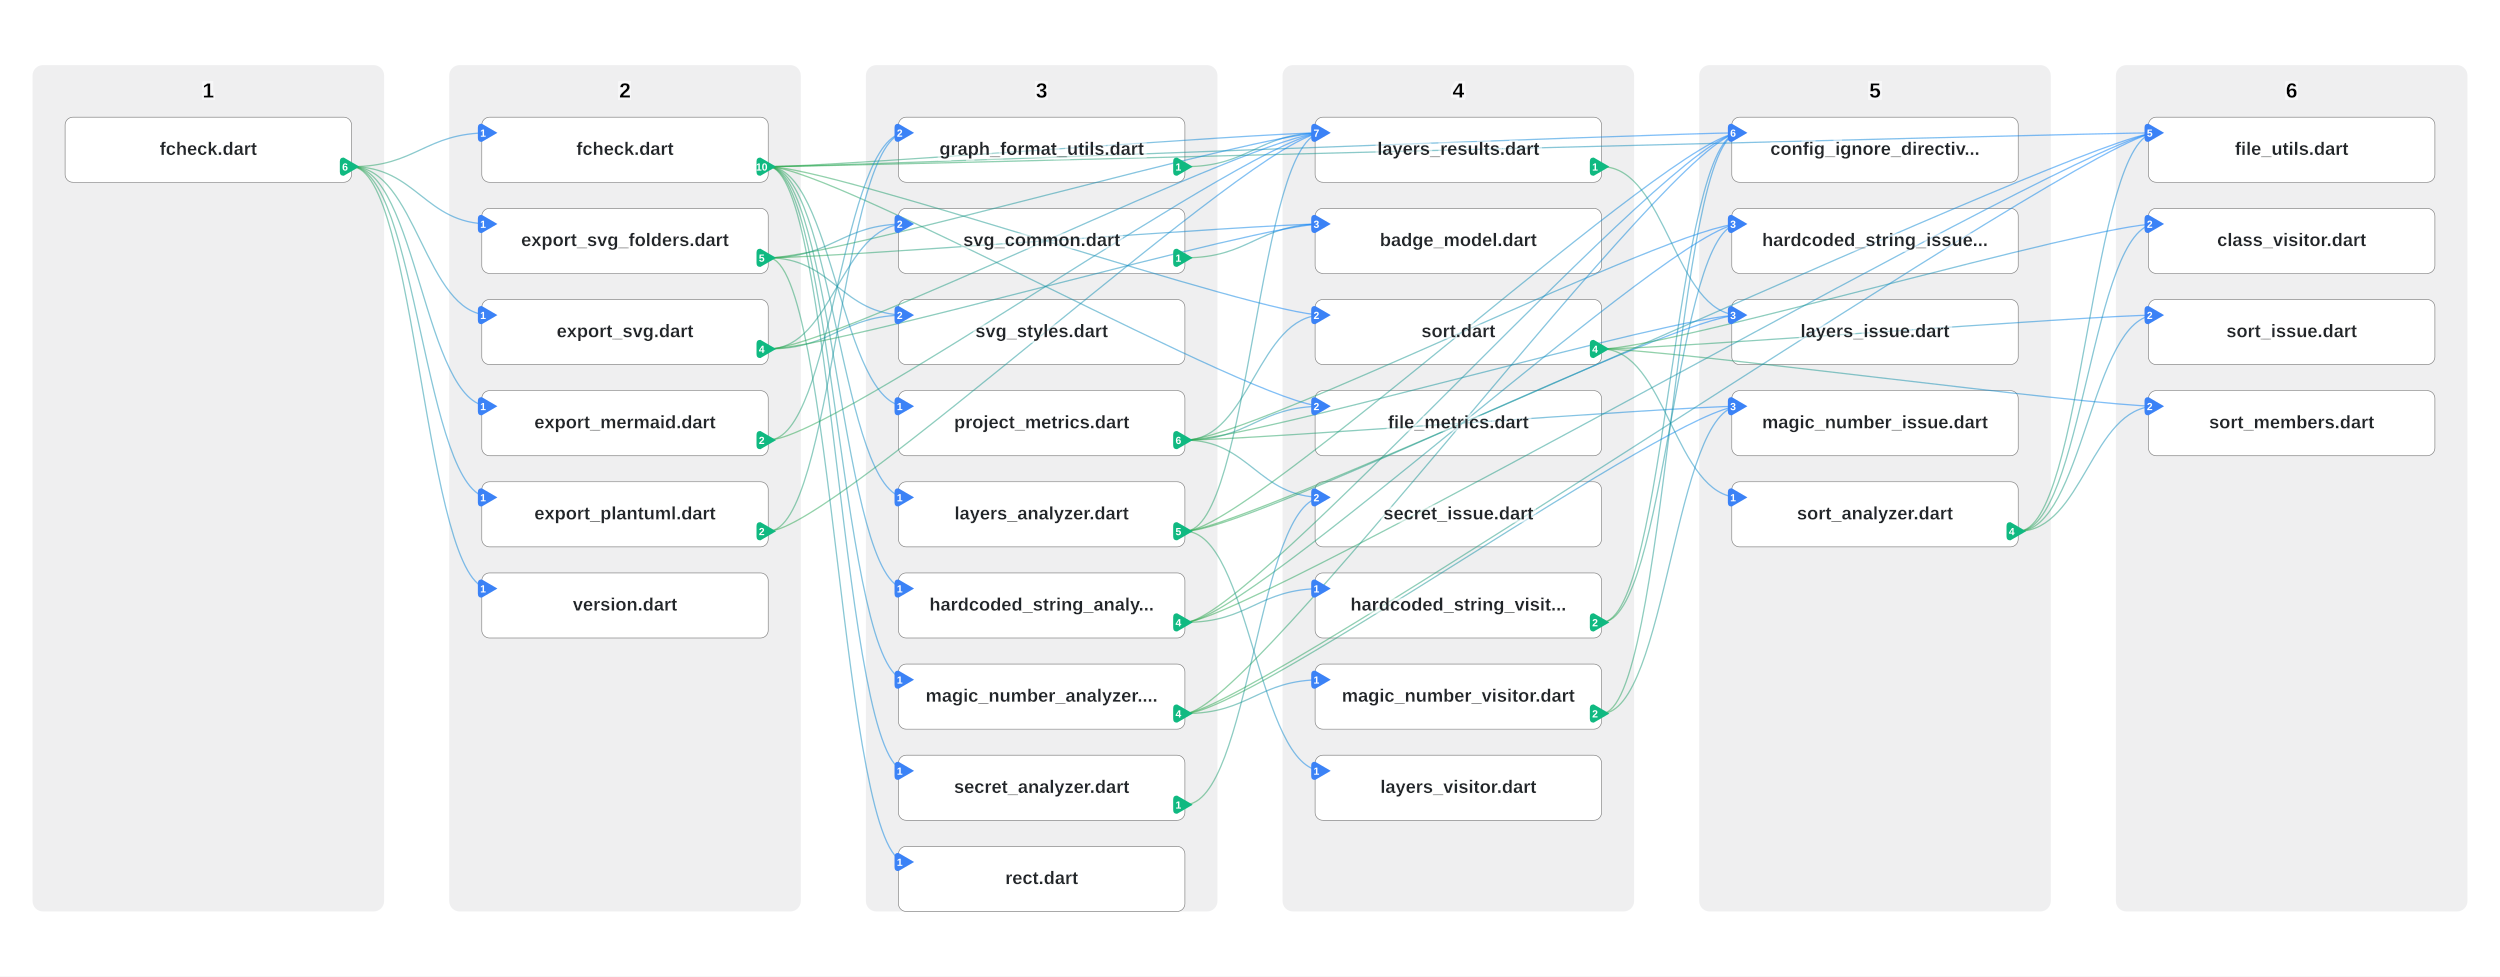
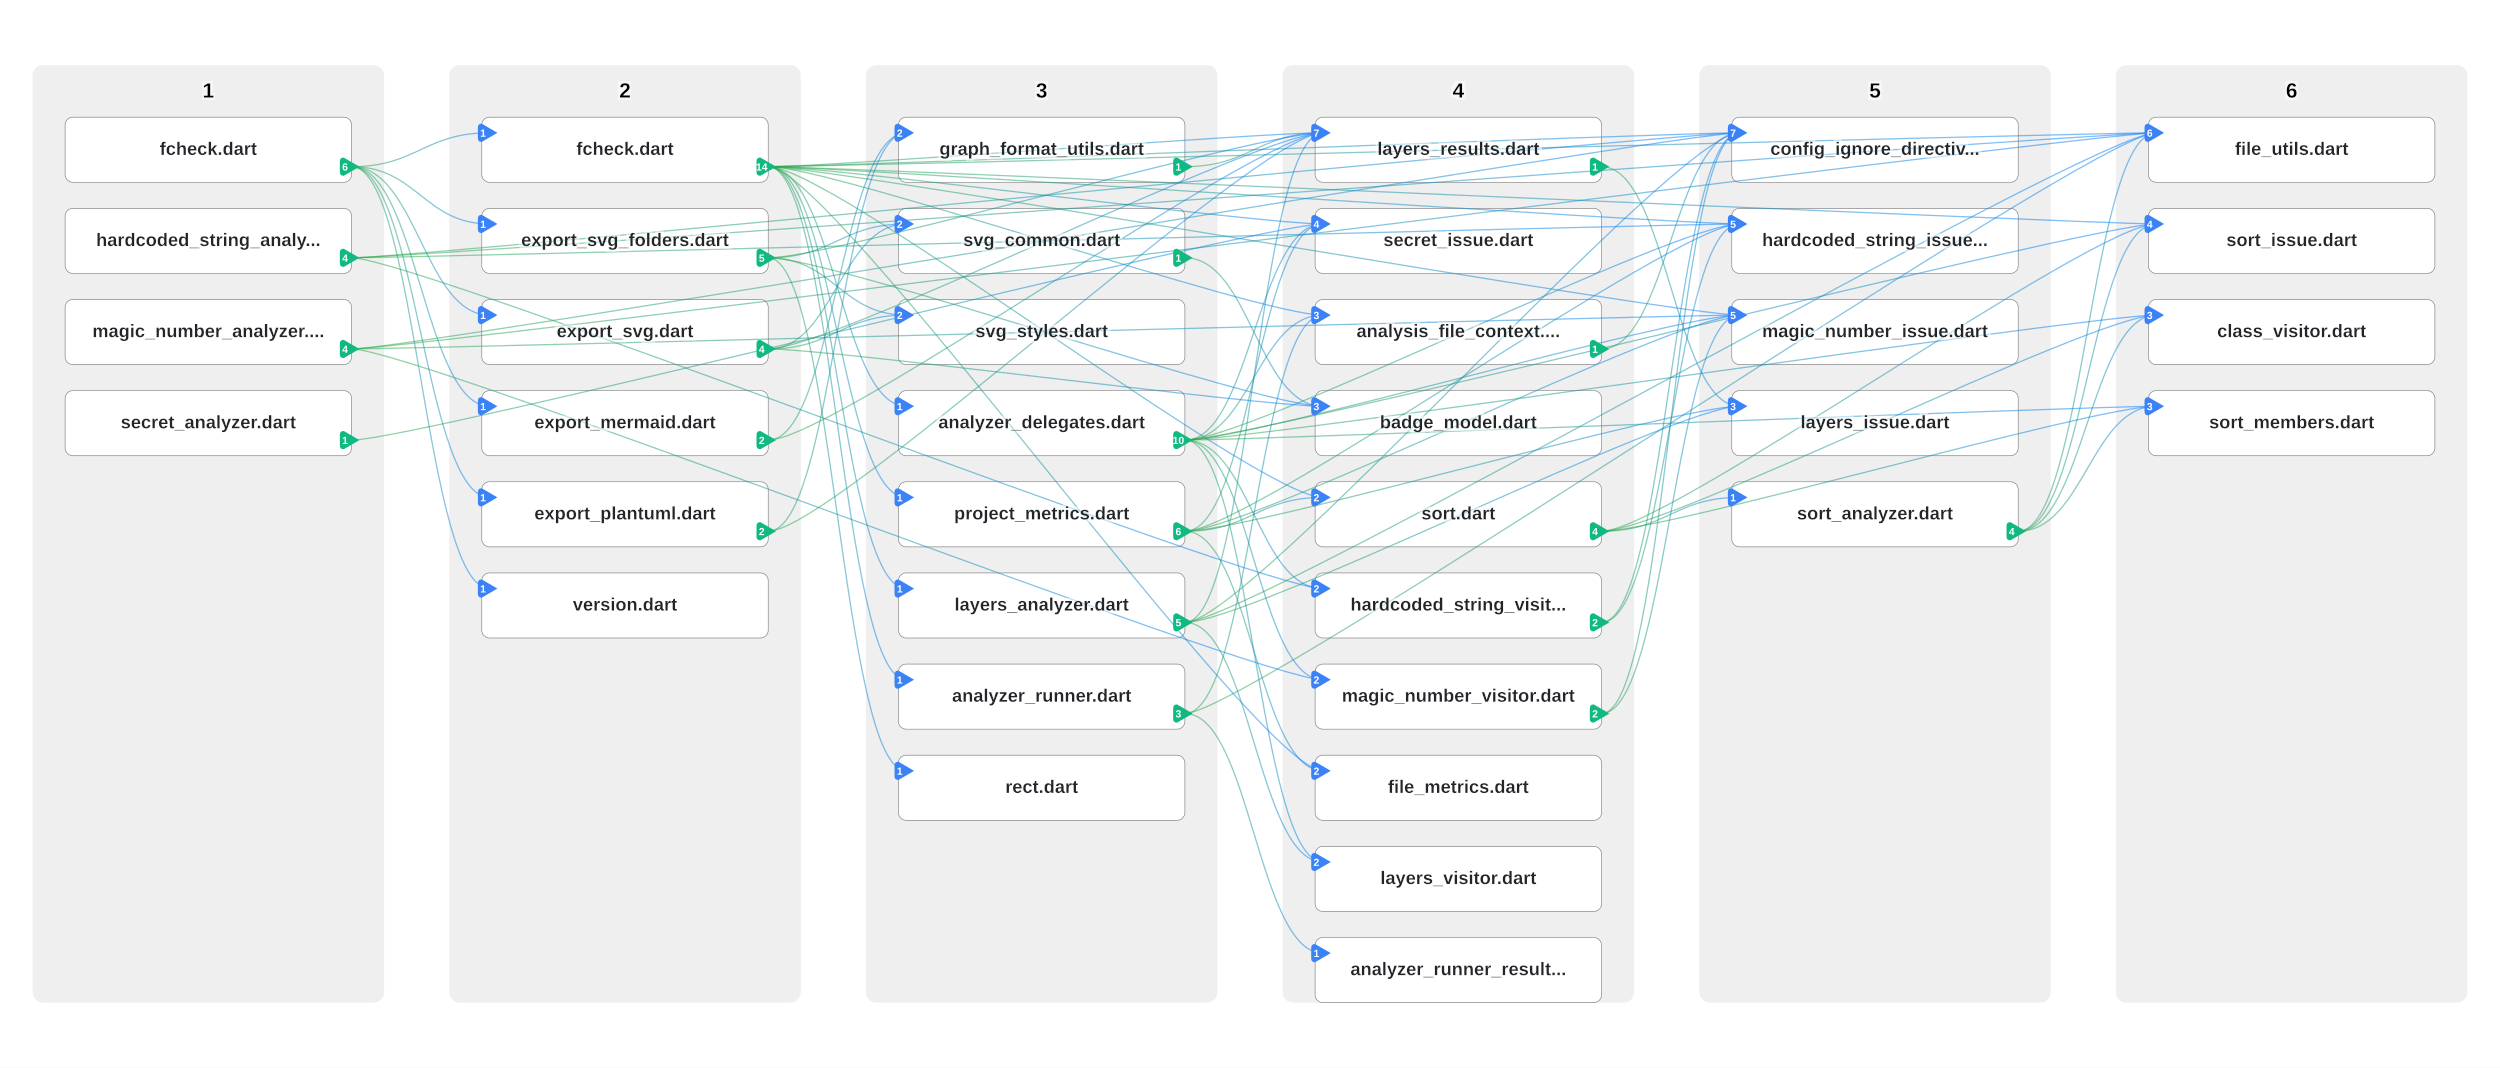
- <svg xmlns="http://www.w3.org/2000/svg" width="1920" height="750" viewBox="0 0 1920 750" font-family="Arial, Helvetica, sans-serif">
+ <svg xmlns="http://www.w3.org/2000/svg" width="1920" height="820" viewBox="0 0 1920 820" font-family="Arial, Helvetica, sans-serif">
  <defs>
    <filter id="whiteShadow" x="-20%" y="-20%" width="140%" height="140%">
      <feGaussianBlur in="SourceAlpha" stdDeviation="3" />
      <feOffset dx="0" dy="0" result="offsetblur" />
      <feFlood flood-color="white" flood-opacity="1" />
      <feComposite in2="offsetblur" operator="in" />
      <feMerge>
        <feMergeNode />
        <feMergeNode in="SourceGraphic" />
      </feMerge>
    </filter>
    <filter id="hierarchicalShadow" x="-20%" y="-20%" width="140%" height="140%">
      <feGaussianBlur in="SourceAlpha" stdDeviation="5" />
      <feOffset dx="2" dy="2" result="offsetblur" />
      <feFlood flood-color="rgba(0,0,0,0.1)" flood-opacity="0.8" />
      <feComposite in2="offsetblur" operator="in" />
      <feMerge>
        <feMergeNode />
        <feMergeNode in="SourceGraphic" />
      </feMerge>
    </filter>
    <filter id="outlineWhite">
      <feMorphology in="SourceAlpha" result="DILATED" operator="dilate" radius="2" />
      <feFlood flood-color="white" flood-opacity="0.5" result="WHITE" />
      <feComposite in="WHITE" in2="DILATED" operator="in" result="OUTLINE" />
      <feMerge>
        <feMergeNode in="OUTLINE" />
        <feMergeNode in="SourceGraphic" />
      </feMerge>
    </filter>
    <linearGradient id="horizontalGradient" x1="0%" y1="0%" x2="100%" y2="0%">
      <stop offset="0%" stop-color="#28a745" />
      <stop offset="100%" stop-color="#007bff" />
    </linearGradient>
    <linearGradient id="verticalGradient" x1="0%" y1="0%" x2="0%" y2="100%">
      <stop offset="0%" stop-color="#28a745" />
      <stop offset="100%" stop-color="#007bff" />
    </linearGradient>
  </defs>
  <style>  
  .layerBackground { 
    fill: rgba(52, 58, 64, 0.08);     
  }

  .layerBackground:hover { 
    fill: PaleGoldenRod ;
    transition: all 0.1s ease-in-out; 
  }

  .layerBackgroundVirtualFolder { 
    fill: rgba(52, 58, 64, 0.05); 
    stroke: gray; 
    stroke-width: 1; 
    stroke-dasharray: 4,4; 
  }

  .layerBackgroundVirtualFolder:hover { 
    fill: PaleGoldenRod ;
    stroke: gray; 
    stroke-width: 0; 
    stroke-dasharray: 4,4;
    transition: all 0.1s ease-in-out; 
  }
  
  .layerTitle { 
    fill: black; 
    font-size: 16px; 
    font-weight: bold; 
    text-anchor: middle; 
    filter: url(#outlineWhite); 
  }
  
  /* File node styles */
  .fileNode { 
    fill: white; 
    stroke: gray; 
    stroke-width: 0.5; 
    rx: 6; 
    ry: 6;    
  }
  
  .fileNode:hover {     
    fill: PaleGoldenRod;
    transition: all 0.1s ease-in-out; 
  }

  .nodeText { 
    fill: #212529; 
    font-size: 14px; 
    font-weight: 900; 
    text-anchor: middle; 
    dominant-baseline: middle; 
    filter: url(#outlineWhite); 
  }

  /* Unified edge styles */
  .edge { 
    fill: none; 
    stroke: url(#horizontalGradient); 
    stroke-width: 1; 
    opacity: 0.5;
    transition: all 0.1s ease-in-out; 
  }


  .edge:hover { 
    stroke: url(#horizontalGradient); 
    stroke-width: 3; 
    opacity: 1.0; 
  }
  
  .edgeVertical { 
    fill: none; 
    stroke: url(#verticalGradient); 
    stroke-width: 1; 
    opacity: 0.5; 
    transition: all 0.1s ease-in-out; 
  }
  
  .edgeVertical:hover { 
    stroke: url(#verticalGradient); 
    stroke-width: 3; 
    opacity: 1.0; 
  }
  
  /* Special edge styles */
  .cycleEdge { 
    fill: none; 
    stroke: red; 
    stroke-width: 5; 
    opacity: 0.9; 
  }
  
  .warningEdge { 
    fill: none; 
    stroke: orange; 
    stroke-width: 3; 
    opacity: 0.9; 
    transition: all 0.1s ease-in-out; 
  }
  
  .warningEdge:hover { 
    fill: none; 
    stroke: orange; 
    stroke-width: 5; 
    opacity: 1.0; 
  }
  
  /* Unified badge styles with '?' cursor */
  .badge { 
    font-size: 10px; 
    font-weight: bold; 
    fill: white; 
    text-anchor: middle; 
    dominant-baseline: middle; 
    cursor: help; 
    transition: all 0.1s ease-in-out; 
  }
  
  .badge:hover { 
    opacity: 0.8; 
  }
  
  /* Special styles */
  .folderTitleLayer { 
    pointer-events: none; 
    isolation: isolate; 
  }
</style>
  <rect width="100%" height="100%" fill="white" />
-   <rect x="25.0" y="50" width="270.0" height="650.0" rx="8.0" class="layerBackground" />
+   <rect x="25.0" y="50" width="270.0" height="720.0" rx="8.0" class="layerBackground" />
  <text x="160.0" y="75.0" class="layerTitle">1</text>
-   <rect x="345.0" y="50" width="270.0" height="650.0" rx="8.0" class="layerBackground" />
+   <rect x="345.0" y="50" width="270.0" height="720.0" rx="8.0" class="layerBackground" />
  <text x="480.0" y="75.0" class="layerTitle">2</text>
-   <rect x="665.0" y="50" width="270.0" height="650.0" rx="8.0" class="layerBackground" />
+   <rect x="665.0" y="50" width="270.0" height="720.0" rx="8.0" class="layerBackground" />
  <text x="800.0" y="75.0" class="layerTitle">3</text>
-   <rect x="985.0" y="50" width="270.0" height="650.0" rx="8.0" class="layerBackground" />
+   <rect x="985.0" y="50" width="270.0" height="720.0" rx="8.0" class="layerBackground" />
  <text x="1120.0" y="75.0" class="layerTitle">4</text>
-   <rect x="1305.0" y="50" width="270.0" height="650.0" rx="8.0" class="layerBackground" />
+   <rect x="1305.0" y="50" width="270.0" height="720.0" rx="8.0" class="layerBackground" />
  <text x="1440.0" y="75.0" class="layerTitle">5</text>
-   <rect x="1625.0" y="50" width="270.0" height="650.0" rx="8.0" class="layerBackground" />
+   <rect x="1625.0" y="50" width="270.0" height="720.0" rx="8.0" class="layerBackground" />
  <text x="1760.0" y="75.0" class="layerTitle">6</text>
  <rect x="50.0" y="90.0" width="220" height="50" class="fileNode" />
+   <rect x="50.0" y="160.0" width="220" height="50" class="fileNode" />
+   <rect x="50.0" y="230.0" width="220" height="50" class="fileNode" />
+   <rect x="50.0" y="300.0" width="220" height="50" class="fileNode" />
  <rect x="370.0" y="90.0" width="220" height="50" class="fileNode" />
  <rect x="370.0" y="160.0" width="220" height="50" class="fileNode" />
  <rect x="370.0" y="230.0" width="220" height="50" class="fileNode" />
  <rect x="370.0" y="300.0" width="220" height="50" class="fileNode" />
  <rect x="370.0" y="370.0" width="220" height="50" class="fileNode" />
  <rect x="370.0" y="440.0" width="220" height="50" class="fileNode" />
  <rect x="690.0" y="90.0" width="220" height="50" class="fileNode" />
  <rect x="690.0" y="160.0" width="220" height="50" class="fileNode" />
  <rect x="690.0" y="230.0" width="220" height="50" class="fileNode" />
  <rect x="690.0" y="300.0" width="220" height="50" class="fileNode" />
  <rect x="690.0" y="370.0" width="220" height="50" class="fileNode" />
  <rect x="690.0" y="440.0" width="220" height="50" class="fileNode" />
  <rect x="690.0" y="510.0" width="220" height="50" class="fileNode" />
  <rect x="690.0" y="580.0" width="220" height="50" class="fileNode" />
-   <rect x="690.0" y="650.0" width="220" height="50" class="fileNode" />
  <rect x="1010.0" y="90.0" width="220" height="50" class="fileNode" />
  <rect x="1010.0" y="160.0" width="220" height="50" class="fileNode" />
  <rect x="1010.0" y="230.0" width="220" height="50" class="fileNode" />
  <rect x="1010.0" y="300.0" width="220" height="50" class="fileNode" />
  <rect x="1010.0" y="370.0" width="220" height="50" class="fileNode" />
  <rect x="1010.0" y="440.0" width="220" height="50" class="fileNode" />
  <rect x="1010.0" y="510.0" width="220" height="50" class="fileNode" />
  <rect x="1010.0" y="580.0" width="220" height="50" class="fileNode" />
+   <rect x="1010.0" y="650.0" width="220" height="50" class="fileNode" />
+   <rect x="1010.0" y="720.0" width="220" height="50" class="fileNode" />
  <rect x="1330.0" y="90.0" width="220" height="50" class="fileNode" />
  <rect x="1330.0" y="160.0" width="220" height="50" class="fileNode" />
  <rect x="1330.0" y="230.0" width="220" height="50" class="fileNode" />
  <rect x="1330.0" y="300.0" width="220" height="50" class="fileNode" />
  <rect x="1330.0" y="370.0" width="220" height="50" class="fileNode" />
  <rect x="1650.0" y="90.0" width="220" height="50" class="fileNode" />
  <rect x="1650.0" y="160.0" width="220" height="50" class="fileNode" />
  <rect x="1650.0" y="230.0" width="220" height="50" class="fileNode" />
  <rect x="1650.0" y="300.0" width="220" height="50" class="fileNode" />
  <g>
    <path d="M 270.0 128.0 C 320.0 128.0, 326.0 312.0, 376.0 312.0" class="edge" />
  </g>
  <g>
    <path d="M 270.0 128.0 C 320.0 128.0, 326.0 382.0, 376.0 382.0" class="edge" />
  </g>
  <g>
    <path d="M 270.0 128.0 C 320.0 128.0, 326.0 242.0, 376.0 242.0" class="edge" />
  </g>
  <g>
    <path d="M 270.0 128.0 C 320.0 128.0, 326.0 172.0, 376.0 172.0" class="edge" />
  </g>
  <g>
    <path d="M 270.0 128.0 C 320.0 128.0, 326.0 102.0, 376.0 102.0" class="edge" />
  </g>
  <g>
    <path d="M 270.0 128.0 C 320.0 128.0, 326.0 452.0, 376.0 452.0" class="edge" />
  </g>
  <g>
    <path d="M 590.0 128.0 C 640.0 128.0, 966.0 102.0, 1016.0 102.0" class="edge" />
  </g>
  <g>
-     <path d="M 590.0 128.0 C 640.0 128.0, 966.0 312.0, 1016.0 312.0" class="edge" />
-   </g>
-   <g>
-     <path d="M 590.0 128.0 C 640.0 128.0, 646.0 592.0, 696.0 592.0" class="edge" />
+     <path d="M 590.0 128.0 C 640.0 128.0, 966.0 592.0, 1016.0 592.0" class="edge" />
+   </g>
+   <g>
+     <path d="M 590.0 128.0 C 640.0 128.0, 966.0 242.0, 1016.0 242.0" class="edge" />
  </g>
  <g>
    <path d="M 590.0 128.0 C 640.0 128.0, 646.0 452.0, 696.0 452.0" class="edge" />
  </g>
  <g>
+     <path d="M 590.0 128.0 C 640.0 128.0, 966.0 382.0, 1016.0 382.0" class="edge" />
+   </g>
+   <g>
    <path d="M 590.0 128.0 C 640.0 128.0, 646.0 382.0, 696.0 382.0" class="edge" />
  </g>
  <g>
+     <path d="M 590.0 128.0 C 640.0 128.0, 1606.0 102.0, 1656.0 102.0" class="edge" />
+   </g>
+   <g>
+     <path d="M 590.0 128.0 C 640.0 128.0, 1286.0 102.0, 1336.0 102.0" class="edge" />
+   </g>
+   <g>
    <path d="M 590.0 128.0 C 640.0 128.0, 646.0 522.0, 696.0 522.0" class="edge" />
  </g>
  <g>
-     <path d="M 590.0 128.0 C 640.0 128.0, 966.0 242.0, 1016.0 242.0" class="edge" />
-   </g>
-   <g>
    <path d="M 590.0 128.0 C 640.0 128.0, 646.0 312.0, 696.0 312.0" class="edge" />
  </g>
  <g>
-     <path d="M 590.0 128.0 C 640.0 128.0, 1606.0 102.0, 1656.0 102.0" class="edge" />
-   </g>
-   <g>
-     <path d="M 590.0 128.0 C 640.0 128.0, 1286.0 102.0, 1336.0 102.0" class="edge" />
+     <path d="M 590.0 128.0 C 640.0 128.0, 1286.0 172.0, 1336.0 172.0" class="edge" />
+   </g>
+   <g>
+     <path d="M 590.0 128.0 C 640.0 128.0, 1286.0 242.0, 1336.0 242.0" class="edge" />
+   </g>
+   <g>
+     <path d="M 590.0 128.0 C 640.0 128.0, 1606.0 172.0, 1656.0 172.0" class="edge" />
+   </g>
+   <g>
+     <path d="M 590.0 128.0 C 640.0 128.0, 966.0 172.0, 1016.0 172.0" class="edge" />
+   </g>
+   <g>
+     <path d="M 910.0 408.0 C 960.0 408.0, 1286.0 172.0, 1336.0 172.0" class="edge" />
+   </g>
+   <g>
+     <path d="M 910.0 408.0 C 960.0 408.0, 1286.0 312.0, 1336.0 312.0" class="edge" />
+   </g>
+   <g>
+     <path d="M 910.0 408.0 C 960.0 408.0, 966.0 592.0, 1016.0 592.0" class="edge" />
+   </g>
+   <g>
+     <path d="M 910.0 408.0 C 960.0 408.0, 966.0 172.0, 1016.0 172.0" class="edge" />
+   </g>
+   <g>
+     <path d="M 910.0 408.0 C 960.0 408.0, 1286.0 242.0, 1336.0 242.0" class="edge" />
+   </g>
+   <g>
+     <path d="M 910.0 408.0 C 960.0 408.0, 966.0 382.0, 1016.0 382.0" class="edge" />
+   </g>
+   <g>
+     <path d="M 1230.0 478.0 C 1280.0 478.0, 1286.0 172.0, 1336.0 172.0" class="edge" />
+   </g>
+   <g>
+     <path d="M 1230.0 478.0 C 1280.0 478.0, 1286.0 102.0, 1336.0 102.0" class="edge" />
+   </g>
+   <g>
+     <path d="M 270.0 198.0 C 320.0 198.0, 1606.0 102.0, 1656.0 102.0" class="edge" />
+   </g>
+   <g>
+     <path d="M 270.0 198.0 C 320.0 198.0, 1286.0 102.0, 1336.0 102.0" class="edge" />
+   </g>
+   <g>
+     <path d="M 270.0 198.0 C 320.0 198.0, 1286.0 172.0, 1336.0 172.0" class="edge" />
+   </g>
+   <g>
+     <path d="M 270.0 198.0 C 320.0 198.0, 966.0 452.0, 1016.0 452.0" class="edge" />
+   </g>
+   <g>
+     <path d="M 1230.0 128.0 C 1280.0 128.0, 1286.0 312.0, 1336.0 312.0" class="edge" />
+   </g>
+   <g>
+     <path d="M 910.0 478.0 C 960.0 478.0, 966.0 102.0, 1016.0 102.0" class="edge" />
+   </g>
+   <g>
+     <path d="M 910.0 478.0 C 960.0 478.0, 1606.0 102.0, 1656.0 102.0" class="edge" />
+   </g>
+   <g>
+     <path d="M 910.0 478.0 C 960.0 478.0, 1286.0 312.0, 1336.0 312.0" class="edge" />
+   </g>
+   <g>
+     <path d="M 910.0 478.0 C 960.0 478.0, 966.0 662.0, 1016.0 662.0" class="edge" />
+   </g>
+   <g>
+     <path d="M 910.0 478.0 C 960.0 478.0, 1286.0 102.0, 1336.0 102.0" class="edge" />
+   </g>
+   <g>
+     <path d="M 270.0 338.0 C 320.0 338.0, 966.0 172.0, 1016.0 172.0" class="edge" />
+   </g>
+   <g>
+     <path d="M 1230.0 408.0 C 1280.0 408.0, 1606.0 242.0, 1656.0 242.0" class="edge" />
+   </g>
+   <g>
+     <path d="M 1230.0 408.0 C 1280.0 408.0, 1606.0 312.0, 1656.0 312.0" class="edge" />
+   </g>
+   <g>
+     <path d="M 1230.0 408.0 C 1280.0 408.0, 1286.0 382.0, 1336.0 382.0" class="edge" />
+   </g>
+   <g>
+     <path d="M 1230.0 408.0 C 1280.0 408.0, 1606.0 172.0, 1656.0 172.0" class="edge" />
+   </g>
+   <g>
+     <path d="M 1550.0 408.0 C 1600.0 408.0, 1606.0 242.0, 1656.0 242.0" class="edge" />
+   </g>
+   <g>
+     <path d="M 1550.0 408.0 C 1600.0 408.0, 1606.0 312.0, 1656.0 312.0" class="edge" />
+   </g>
+   <g>
+     <path d="M 1550.0 408.0 C 1600.0 408.0, 1606.0 172.0, 1656.0 172.0" class="edge" />
+   </g>
+   <g>
+     <path d="M 1550.0 408.0 C 1600.0 408.0, 1606.0 102.0, 1656.0 102.0" class="edge" />
+   </g>
+   <g>
+     <path d="M 1230.0 548.0 C 1280.0 548.0, 1286.0 242.0, 1336.0 242.0" class="edge" />
+   </g>
+   <g>
+     <path d="M 1230.0 548.0 C 1280.0 548.0, 1286.0 102.0, 1336.0 102.0" class="edge" />
+   </g>
+   <g>
+     <path d="M 270.0 268.0 C 320.0 268.0, 1286.0 242.0, 1336.0 242.0" class="edge" />
+   </g>
+   <g>
+     <path d="M 270.0 268.0 C 320.0 268.0, 966.0 522.0, 1016.0 522.0" class="edge" />
+   </g>
+   <g>
+     <path d="M 270.0 268.0 C 320.0 268.0, 1606.0 102.0, 1656.0 102.0" class="edge" />
+   </g>
+   <g>
+     <path d="M 270.0 268.0 C 320.0 268.0, 1286.0 102.0, 1336.0 102.0" class="edge" />
+   </g>
+   <g>
+     <path d="M 1230.0 268.0 C 1280.0 268.0, 1286.0 102.0, 1336.0 102.0" class="edge" />
+   </g>
+   <g>
+     <path d="M 910.0 548.0 C 960.0 548.0, 1606.0 102.0, 1656.0 102.0" class="edge" />
+   </g>
+   <g>
+     <path d="M 910.0 548.0 C 960.0 548.0, 966.0 732.0, 1016.0 732.0" class="edge" />
+   </g>
+   <g>
+     <path d="M 910.0 548.0 C 960.0 548.0, 966.0 242.0, 1016.0 242.0" class="edge" />
+   </g>
+   <g>
+     <path d="M 910.0 338.0 C 960.0 338.0, 966.0 242.0, 1016.0 242.0" class="edge" />
+   </g>
+   <g>
+     <path d="M 910.0 338.0 C 960.0 338.0, 966.0 452.0, 1016.0 452.0" class="edge" />
  </g>
  <g>
    <path d="M 910.0 338.0 C 960.0 338.0, 1286.0 172.0, 1336.0 172.0" class="edge" />
  </g>
  <g>
+     <path d="M 910.0 338.0 C 960.0 338.0, 966.0 522.0, 1016.0 522.0" class="edge" />
+   </g>
+   <g>
    <path d="M 910.0 338.0 C 960.0 338.0, 1286.0 242.0, 1336.0 242.0" class="edge" />
  </g>
  <g>
-     <path d="M 910.0 338.0 C 960.0 338.0, 966.0 312.0, 1016.0 312.0" class="edge" />
-   </g>
-   <g>
-     <path d="M 910.0 338.0 C 960.0 338.0, 966.0 382.0, 1016.0 382.0" class="edge" />
-   </g>
-   <g>
-     <path d="M 910.0 338.0 C 960.0 338.0, 1286.0 312.0, 1336.0 312.0" class="edge" />
-   </g>
-   <g>
-     <path d="M 910.0 338.0 C 960.0 338.0, 966.0 242.0, 1016.0 242.0" class="edge" />
-   </g>
-   <g>
-     <path d="M 1230.0 478.0 C 1280.0 478.0, 1286.0 172.0, 1336.0 172.0" class="edge" />
-   </g>
-   <g>
-     <path d="M 1230.0 478.0 C 1280.0 478.0, 1286.0 102.0, 1336.0 102.0" class="edge" />
-   </g>
-   <g>
-     <path d="M 910.0 478.0 C 960.0 478.0, 1606.0 102.0, 1656.0 102.0" class="edge" />
-   </g>
-   <g>
-     <path d="M 910.0 478.0 C 960.0 478.0, 1286.0 102.0, 1336.0 102.0" class="edge" />
-   </g>
-   <g>
-     <path d="M 910.0 478.0 C 960.0 478.0, 1286.0 172.0, 1336.0 172.0" class="edge" />
-   </g>
-   <g>
-     <path d="M 910.0 478.0 C 960.0 478.0, 966.0 452.0, 1016.0 452.0" class="edge" />
-   </g>
-   <g>
-     <path d="M 1230.0 128.0 C 1280.0 128.0, 1286.0 242.0, 1336.0 242.0" class="edge" />
-   </g>
-   <g>
-     <path d="M 910.0 408.0 C 960.0 408.0, 966.0 102.0, 1016.0 102.0" class="edge" />
-   </g>
-   <g>
-     <path d="M 910.0 408.0 C 960.0 408.0, 1606.0 102.0, 1656.0 102.0" class="edge" />
-   </g>
-   <g>
-     <path d="M 910.0 408.0 C 960.0 408.0, 1286.0 242.0, 1336.0 242.0" class="edge" />
-   </g>
-   <g>
-     <path d="M 910.0 408.0 C 960.0 408.0, 966.0 592.0, 1016.0 592.0" class="edge" />
-   </g>
-   <g>
-     <path d="M 910.0 408.0 C 960.0 408.0, 1286.0 102.0, 1336.0 102.0" class="edge" />
-   </g>
-   <g>
-     <path d="M 1230.0 268.0 C 1280.0 268.0, 1606.0 172.0, 1656.0 172.0" class="edge" />
-   </g>
-   <g>
-     <path d="M 1230.0 268.0 C 1280.0 268.0, 1606.0 312.0, 1656.0 312.0" class="edge" />
-   </g>
-   <g>
-     <path d="M 1230.0 268.0 C 1280.0 268.0, 1286.0 382.0, 1336.0 382.0" class="edge" />
-   </g>
-   <g>
-     <path d="M 1230.0 268.0 C 1280.0 268.0, 1606.0 242.0, 1656.0 242.0" class="edge" />
-   </g>
-   <g>
-     <path d="M 1550.0 408.0 C 1600.0 408.0, 1606.0 172.0, 1656.0 172.0" class="edge" />
-   </g>
-   <g>
-     <path d="M 1550.0 408.0 C 1600.0 408.0, 1606.0 312.0, 1656.0 312.0" class="edge" />
-   </g>
-   <g>
-     <path d="M 1550.0 408.0 C 1600.0 408.0, 1606.0 242.0, 1656.0 242.0" class="edge" />
-   </g>
-   <g>
-     <path d="M 1550.0 408.0 C 1600.0 408.0, 1606.0 102.0, 1656.0 102.0" class="edge" />
-   </g>
-   <g>
-     <path d="M 910.0 618.0 C 960.0 618.0, 966.0 382.0, 1016.0 382.0" class="edge" />
-   </g>
-   <g>
-     <path d="M 1230.0 548.0 C 1280.0 548.0, 1286.0 312.0, 1336.0 312.0" class="edge" />
-   </g>
-   <g>
-     <path d="M 1230.0 548.0 C 1280.0 548.0, 1286.0 102.0, 1336.0 102.0" class="edge" />
-   </g>
-   <g>
-     <path d="M 910.0 548.0 C 960.0 548.0, 1286.0 312.0, 1336.0 312.0" class="edge" />
-   </g>
-   <g>
-     <path d="M 910.0 548.0 C 960.0 548.0, 966.0 522.0, 1016.0 522.0" class="edge" />
-   </g>
-   <g>
-     <path d="M 910.0 548.0 C 960.0 548.0, 1606.0 102.0, 1656.0 102.0" class="edge" />
-   </g>
-   <g>
-     <path d="M 910.0 548.0 C 960.0 548.0, 1286.0 102.0, 1336.0 102.0" class="edge" />
+     <path d="M 910.0 338.0 C 960.0 338.0, 1606.0 172.0, 1656.0 172.0" class="edge" />
+   </g>
+   <g>
+     <path d="M 910.0 338.0 C 960.0 338.0, 1606.0 312.0, 1656.0 312.0" class="edge" />
+   </g>
+   <g>
+     <path d="M 910.0 338.0 C 960.0 338.0, 1606.0 242.0, 1656.0 242.0" class="edge" />
+   </g>
+   <g>
+     <path d="M 910.0 338.0 C 960.0 338.0, 966.0 662.0, 1016.0 662.0" class="edge" />
+   </g>
+   <g>
+     <path d="M 910.0 338.0 C 960.0 338.0, 966.0 172.0, 1016.0 172.0" class="edge" />
  </g>
  <g>
    <path d="M 910.0 128.0 C 960.0 128.0, 966.0 102.0, 1016.0 102.0" class="edge" />
  </g>
  <g>
-     <path d="M 910.0 198.0 C 960.0 198.0, 966.0 172.0, 1016.0 172.0" class="edge" />
+     <path d="M 910.0 198.0 C 960.0 198.0, 966.0 312.0, 1016.0 312.0" class="edge" />
  </g>
  <g>
    <path d="M 590.0 408.0 C 640.0 408.0, 646.0 102.0, 696.0 102.0" class="edge" />
  </g>
  <g>
    <path d="M 590.0 408.0 C 640.0 408.0, 966.0 102.0, 1016.0 102.0" class="edge" />
  </g>
  <g>
    <path d="M 590.0 198.0 C 640.0 198.0, 966.0 102.0, 1016.0 102.0" class="edge" />
  </g>
  <g>
-     <path d="M 590.0 198.0 C 640.0 198.0, 646.0 662.0, 696.0 662.0" class="edge" />
+     <path d="M 590.0 198.0 C 640.0 198.0, 646.0 592.0, 696.0 592.0" class="edge" />
  </g>
  <g>
    <path d="M 590.0 198.0 C 640.0 198.0, 646.0 172.0, 696.0 172.0" class="edge" />
  </g>
  <g>
    <path d="M 590.0 198.0 C 640.0 198.0, 646.0 242.0, 696.0 242.0" class="edge" />
  </g>
  <g>
-     <path d="M 590.0 198.0 C 640.0 198.0, 966.0 172.0, 1016.0 172.0" class="edge" />
+     <path d="M 590.0 198.0 C 640.0 198.0, 966.0 312.0, 1016.0 312.0" class="edge" />
  </g>
  <g>
    <path d="M 590.0 268.0 C 640.0 268.0, 966.0 102.0, 1016.0 102.0" class="edge" />
  </g>
  <g>
    <path d="M 590.0 268.0 C 640.0 268.0, 646.0 172.0, 696.0 172.0" class="edge" />
  </g>
  <g>
    <path d="M 590.0 268.0 C 640.0 268.0, 646.0 242.0, 696.0 242.0" class="edge" />
  </g>
  <g>
-     <path d="M 590.0 268.0 C 640.0 268.0, 966.0 172.0, 1016.0 172.0" class="edge" />
+     <path d="M 590.0 268.0 C 640.0 268.0, 966.0 312.0, 1016.0 312.0" class="edge" />
  </g>
  <g>
    <path d="M 590.0 338.0 C 640.0 338.0, 646.0 102.0, 696.0 102.0" class="edge" />
  </g>
  <g>
    <path d="M 590.0 338.0 C 640.0 338.0, 966.0 102.0, 1016.0 102.0" class="edge" />
  </g>
  <g class="outgoingBadge">
    <path d="M 276.0,128.0 L 264.0,121.0 Q 261.0,121.0 261.0,124.0 L 261.0,132.0 Q 261.0,135.0 264.0,135.0 Z" fill="#10b981" />
    <text x="265.0" y="131.0" text-anchor="middle" fill="white" font-size="8.0" font-weight="bold">6</text>
  </g>
  <text x="160.0" y="115.0" class="nodeText">fcheck.dart</text>
+   <g class="outgoingBadge">
+     <path d="M 276.0,198.0 L 264.0,191.0 Q 261.0,191.0 261.0,194.0 L 261.0,202.0 Q 261.0,205.0 264.0,205.0 Z" fill="#10b981" />
+     <text x="265.0" y="201.0" text-anchor="middle" fill="white" font-size="8.0" font-weight="bold">4</text>
+   </g>
+   <text x="160.0" y="185.0" class="nodeText">hardcoded_string_analy...</text>
+   <g class="outgoingBadge">
+     <path d="M 276.0,268.0 L 264.0,261.0 Q 261.0,261.0 261.0,264.0 L 261.0,272.0 Q 261.0,275.0 264.0,275.0 Z" fill="#10b981" />
+     <text x="265.0" y="271.0" text-anchor="middle" fill="white" font-size="8.0" font-weight="bold">4</text>
+   </g>
+   <text x="160.0" y="255.0" class="nodeText">magic_number_analyzer....</text>
+   <g class="outgoingBadge">
+     <path d="M 276.0,338.0 L 264.0,331.0 Q 261.0,331.0 261.0,334.0 L 261.0,342.0 Q 261.0,345.0 264.0,345.0 Z" fill="#10b981" />
+     <text x="265.0" y="341.0" text-anchor="middle" fill="white" font-size="8.0" font-weight="bold">1</text>
+   </g>
+   <text x="160.0" y="325.0" class="nodeText">secret_analyzer.dart</text>
  <g class="incomingBadge">
    <path d="M 382.0,102.0 L 370.0,95.0 Q 367.0,95.0 367.0,98.0 L 367.0,106.0 Q 367.0,109.0 370.0,109.0 Z" fill="#3b82f6" />
    <text x="371.0" y="105.0" text-anchor="middle" fill="white" font-size="8.0" font-weight="bold">1</text>
  </g>
  <g class="outgoingBadge">
    <path d="M 596.0,128.0 L 584.0,121.0 Q 581.0,121.0 581.0,124.0 L 581.0,132.0 Q 581.0,135.0 584.0,135.0 Z" fill="#10b981" />
-     <text x="585.0" y="131.0" text-anchor="middle" fill="white" font-size="8.0" font-weight="bold">10</text>
+     <text x="585.0" y="131.0" text-anchor="middle" fill="white" font-size="8.0" font-weight="bold">14</text>
  </g>
  <text x="480.0" y="115.0" class="nodeText">fcheck.dart</text>
  <g class="incomingBadge">
    <path d="M 382.0,172.0 L 370.0,165.0 Q 367.0,165.0 367.0,168.0 L 367.0,176.0 Q 367.0,179.0 370.0,179.0 Z" fill="#3b82f6" />
    <text x="371.0" y="175.0" text-anchor="middle" fill="white" font-size="8.0" font-weight="bold">1</text>
  </g>
  <g class="outgoingBadge">
    <path d="M 596.0,198.0 L 584.0,191.0 Q 581.0,191.0 581.0,194.0 L 581.0,202.0 Q 581.0,205.0 584.0,205.0 Z" fill="#10b981" />
    <text x="585.0" y="201.0" text-anchor="middle" fill="white" font-size="8.0" font-weight="bold">5</text>
  </g>
  <text x="480.0" y="185.0" class="nodeText">export_svg_folders.dart</text>
  <g class="incomingBadge">
    <path d="M 382.0,242.0 L 370.0,235.0 Q 367.0,235.0 367.0,238.0 L 367.0,246.0 Q 367.0,249.0 370.0,249.0 Z" fill="#3b82f6" />
    <text x="371.0" y="245.0" text-anchor="middle" fill="white" font-size="8.0" font-weight="bold">1</text>
  </g>
  <g class="outgoingBadge">
    <path d="M 596.0,268.0 L 584.0,261.0 Q 581.0,261.0 581.0,264.0 L 581.0,272.0 Q 581.0,275.0 584.0,275.0 Z" fill="#10b981" />
    <text x="585.0" y="271.0" text-anchor="middle" fill="white" font-size="8.0" font-weight="bold">4</text>
  </g>
  <text x="480.0" y="255.0" class="nodeText">export_svg.dart</text>
  <g class="incomingBadge">
    <path d="M 382.0,312.0 L 370.0,305.0 Q 367.0,305.0 367.0,308.0 L 367.0,316.0 Q 367.0,319.0 370.0,319.0 Z" fill="#3b82f6" />
    <text x="371.0" y="315.0" text-anchor="middle" fill="white" font-size="8.0" font-weight="bold">1</text>
  </g>
  <g class="outgoingBadge">
    <path d="M 596.0,338.0 L 584.0,331.0 Q 581.0,331.0 581.0,334.0 L 581.0,342.0 Q 581.0,345.0 584.0,345.0 Z" fill="#10b981" />
    <text x="585.0" y="341.0" text-anchor="middle" fill="white" font-size="8.0" font-weight="bold">2</text>
  </g>
  <text x="480.0" y="325.0" class="nodeText">export_mermaid.dart</text>
  <g class="incomingBadge">
    <path d="M 382.0,382.0 L 370.0,375.0 Q 367.0,375.0 367.0,378.0 L 367.0,386.0 Q 367.0,389.0 370.0,389.0 Z" fill="#3b82f6" />
    <text x="371.0" y="385.0" text-anchor="middle" fill="white" font-size="8.0" font-weight="bold">1</text>
  </g>
  <g class="outgoingBadge">
    <path d="M 596.0,408.0 L 584.0,401.0 Q 581.0,401.0 581.0,404.0 L 581.0,412.0 Q 581.0,415.0 584.0,415.0 Z" fill="#10b981" />
    <text x="585.0" y="411.0" text-anchor="middle" fill="white" font-size="8.0" font-weight="bold">2</text>
  </g>
  <text x="480.0" y="395.0" class="nodeText">export_plantuml.dart</text>
  <g class="incomingBadge">
    <path d="M 382.0,452.0 L 370.0,445.0 Q 367.0,445.0 367.0,448.0 L 367.0,456.0 Q 367.0,459.0 370.0,459.0 Z" fill="#3b82f6" />
    <text x="371.0" y="455.0" text-anchor="middle" fill="white" font-size="8.0" font-weight="bold">1</text>
  </g>
  <text x="480.0" y="465.0" class="nodeText">version.dart</text>
  <g class="incomingBadge">
    <path d="M 702.0,102.0 L 690.0,95.0 Q 687.0,95.0 687.0,98.0 L 687.0,106.0 Q 687.0,109.0 690.0,109.0 Z" fill="#3b82f6" />
    <text x="691.0" y="105.0" text-anchor="middle" fill="white" font-size="8.0" font-weight="bold">2</text>
  </g>
  <g class="outgoingBadge">
    <path d="M 916.0,128.0 L 904.0,121.0 Q 901.0,121.0 901.0,124.0 L 901.0,132.0 Q 901.0,135.0 904.0,135.0 Z" fill="#10b981" />
    <text x="905.0" y="131.0" text-anchor="middle" fill="white" font-size="8.0" font-weight="bold">1</text>
  </g>
  <text x="800.0" y="115.0" class="nodeText">graph_format_utils.dart</text>
  <g class="incomingBadge">
    <path d="M 702.0,172.0 L 690.0,165.0 Q 687.0,165.0 687.0,168.0 L 687.0,176.0 Q 687.0,179.0 690.0,179.0 Z" fill="#3b82f6" />
    <text x="691.0" y="175.0" text-anchor="middle" fill="white" font-size="8.0" font-weight="bold">2</text>
  </g>
  <g class="outgoingBadge">
    <path d="M 916.0,198.0 L 904.0,191.0 Q 901.0,191.0 901.0,194.0 L 901.0,202.0 Q 901.0,205.0 904.0,205.0 Z" fill="#10b981" />
    <text x="905.0" y="201.0" text-anchor="middle" fill="white" font-size="8.0" font-weight="bold">1</text>
  </g>
  <text x="800.0" y="185.0" class="nodeText">svg_common.dart</text>
  <g class="incomingBadge">
    <path d="M 702.0,242.0 L 690.0,235.0 Q 687.0,235.0 687.0,238.0 L 687.0,246.0 Q 687.0,249.0 690.0,249.0 Z" fill="#3b82f6" />
    <text x="691.0" y="245.0" text-anchor="middle" fill="white" font-size="8.0" font-weight="bold">2</text>
  </g>
  <text x="800.0" y="255.0" class="nodeText">svg_styles.dart</text>
  <g class="incomingBadge">
    <path d="M 702.0,312.0 L 690.0,305.0 Q 687.0,305.0 687.0,308.0 L 687.0,316.0 Q 687.0,319.0 690.0,319.0 Z" fill="#3b82f6" />
    <text x="691.0" y="315.0" text-anchor="middle" fill="white" font-size="8.0" font-weight="bold">1</text>
  </g>
  <g class="outgoingBadge">
    <path d="M 916.0,338.0 L 904.0,331.0 Q 901.0,331.0 901.0,334.0 L 901.0,342.0 Q 901.0,345.0 904.0,345.0 Z" fill="#10b981" />
-     <text x="905.0" y="341.0" text-anchor="middle" fill="white" font-size="8.0" font-weight="bold">6</text>
-   </g>
-   <text x="800.0" y="325.0" class="nodeText">project_metrics.dart</text>
+     <text x="905.0" y="341.0" text-anchor="middle" fill="white" font-size="8.0" font-weight="bold">10</text>
+   </g>
+   <text x="800.0" y="325.0" class="nodeText">analyzer_delegates.dart</text>
  <g class="incomingBadge">
    <path d="M 702.0,382.0 L 690.0,375.0 Q 687.0,375.0 687.0,378.0 L 687.0,386.0 Q 687.0,389.0 690.0,389.0 Z" fill="#3b82f6" />
    <text x="691.0" y="385.0" text-anchor="middle" fill="white" font-size="8.0" font-weight="bold">1</text>
  </g>
  <g class="outgoingBadge">
    <path d="M 916.0,408.0 L 904.0,401.0 Q 901.0,401.0 901.0,404.0 L 901.0,412.0 Q 901.0,415.0 904.0,415.0 Z" fill="#10b981" />
-     <text x="905.0" y="411.0" text-anchor="middle" fill="white" font-size="8.0" font-weight="bold">5</text>
-   </g>
-   <text x="800.0" y="395.0" class="nodeText">layers_analyzer.dart</text>
+     <text x="905.0" y="411.0" text-anchor="middle" fill="white" font-size="8.0" font-weight="bold">6</text>
+   </g>
+   <text x="800.0" y="395.0" class="nodeText">project_metrics.dart</text>
  <g class="incomingBadge">
    <path d="M 702.0,452.0 L 690.0,445.0 Q 687.0,445.0 687.0,448.0 L 687.0,456.0 Q 687.0,459.0 690.0,459.0 Z" fill="#3b82f6" />
    <text x="691.0" y="455.0" text-anchor="middle" fill="white" font-size="8.0" font-weight="bold">1</text>
  </g>
  <g class="outgoingBadge">
    <path d="M 916.0,478.0 L 904.0,471.0 Q 901.0,471.0 901.0,474.0 L 901.0,482.0 Q 901.0,485.0 904.0,485.0 Z" fill="#10b981" />
-     <text x="905.0" y="481.0" text-anchor="middle" fill="white" font-size="8.0" font-weight="bold">4</text>
-   </g>
-   <text x="800.0" y="465.0" class="nodeText">hardcoded_string_analy...</text>
+     <text x="905.0" y="481.0" text-anchor="middle" fill="white" font-size="8.0" font-weight="bold">5</text>
+   </g>
+   <text x="800.0" y="465.0" class="nodeText">layers_analyzer.dart</text>
  <g class="incomingBadge">
    <path d="M 702.0,522.0 L 690.0,515.0 Q 687.0,515.0 687.0,518.0 L 687.0,526.0 Q 687.0,529.0 690.0,529.0 Z" fill="#3b82f6" />
    <text x="691.0" y="525.0" text-anchor="middle" fill="white" font-size="8.0" font-weight="bold">1</text>
  </g>
  <g class="outgoingBadge">
    <path d="M 916.0,548.0 L 904.0,541.0 Q 901.0,541.0 901.0,544.0 L 901.0,552.0 Q 901.0,555.0 904.0,555.0 Z" fill="#10b981" />
-     <text x="905.0" y="551.0" text-anchor="middle" fill="white" font-size="8.0" font-weight="bold">4</text>
-   </g>
-   <text x="800.0" y="535.0" class="nodeText">magic_number_analyzer....</text>
+     <text x="905.0" y="551.0" text-anchor="middle" fill="white" font-size="8.0" font-weight="bold">3</text>
+   </g>
+   <text x="800.0" y="535.0" class="nodeText">analyzer_runner.dart</text>
  <g class="incomingBadge">
    <path d="M 702.0,592.0 L 690.0,585.0 Q 687.0,585.0 687.0,588.0 L 687.0,596.0 Q 687.0,599.0 690.0,599.0 Z" fill="#3b82f6" />
    <text x="691.0" y="595.0" text-anchor="middle" fill="white" font-size="8.0" font-weight="bold">1</text>
  </g>
-   <g class="outgoingBadge">
-     <path d="M 916.0,618.0 L 904.0,611.0 Q 901.0,611.0 901.0,614.0 L 901.0,622.0 Q 901.0,625.0 904.0,625.0 Z" fill="#10b981" />
-     <text x="905.0" y="621.0" text-anchor="middle" fill="white" font-size="8.0" font-weight="bold">1</text>
-   </g>
-   <text x="800.0" y="605.0" class="nodeText">secret_analyzer.dart</text>
-   <g class="incomingBadge">
-     <path d="M 702.0,662.0 L 690.0,655.0 Q 687.0,655.0 687.0,658.0 L 687.0,666.0 Q 687.0,669.0 690.0,669.0 Z" fill="#3b82f6" />
-     <text x="691.0" y="665.0" text-anchor="middle" fill="white" font-size="8.0" font-weight="bold">1</text>
-   </g>
-   <text x="800.0" y="675.0" class="nodeText">rect.dart</text>
+   <text x="800.0" y="605.0" class="nodeText">rect.dart</text>
  <g class="incomingBadge">
    <path d="M 1022.0,102.0 L 1010.0,95.0 Q 1007.0,95.0 1007.0,98.0 L 1007.0,106.0 Q 1007.0,109.0 1010.0,109.0 Z" fill="#3b82f6" />
    <text x="1011.0" y="105.0" text-anchor="middle" fill="white" font-size="8.0" font-weight="bold">7</text>
  </g>
  <g class="outgoingBadge">
    <path d="M 1236.0,128.0 L 1224.0,121.0 Q 1221.0,121.0 1221.0,124.0 L 1221.0,132.0 Q 1221.0,135.0 1224.0,135.0 Z" fill="#10b981" />
    <text x="1225.0" y="131.0" text-anchor="middle" fill="white" font-size="8.0" font-weight="bold">1</text>
  </g>
  <text x="1120.0" y="115.0" class="nodeText">layers_results.dart</text>
  <g class="incomingBadge">
    <path d="M 1022.0,172.0 L 1010.0,165.0 Q 1007.0,165.0 1007.0,168.0 L 1007.0,176.0 Q 1007.0,179.0 1010.0,179.0 Z" fill="#3b82f6" />
-     <text x="1011.0" y="175.0" text-anchor="middle" fill="white" font-size="8.0" font-weight="bold">3</text>
-   </g>
-   <text x="1120.0" y="185.0" class="nodeText">badge_model.dart</text>
+     <text x="1011.0" y="175.0" text-anchor="middle" fill="white" font-size="8.0" font-weight="bold">4</text>
+   </g>
+   <text x="1120.0" y="185.0" class="nodeText">secret_issue.dart</text>
  <g class="incomingBadge">
    <path d="M 1022.0,242.0 L 1010.0,235.0 Q 1007.0,235.0 1007.0,238.0 L 1007.0,246.0 Q 1007.0,249.0 1010.0,249.0 Z" fill="#3b82f6" />
-     <text x="1011.0" y="245.0" text-anchor="middle" fill="white" font-size="8.0" font-weight="bold">2</text>
+     <text x="1011.0" y="245.0" text-anchor="middle" fill="white" font-size="8.0" font-weight="bold">3</text>
  </g>
  <g class="outgoingBadge">
    <path d="M 1236.0,268.0 L 1224.0,261.0 Q 1221.0,261.0 1221.0,264.0 L 1221.0,272.0 Q 1221.0,275.0 1224.0,275.0 Z" fill="#10b981" />
-     <text x="1225.0" y="271.0" text-anchor="middle" fill="white" font-size="8.0" font-weight="bold">4</text>
-   </g>
-   <text x="1120.0" y="255.0" class="nodeText">sort.dart</text>
+     <text x="1225.0" y="271.0" text-anchor="middle" fill="white" font-size="8.0" font-weight="bold">1</text>
+   </g>
+   <text x="1120.0" y="255.0" class="nodeText">analysis_file_context....</text>
  <g class="incomingBadge">
    <path d="M 1022.0,312.0 L 1010.0,305.0 Q 1007.0,305.0 1007.0,308.0 L 1007.0,316.0 Q 1007.0,319.0 1010.0,319.0 Z" fill="#3b82f6" />
-     <text x="1011.0" y="315.0" text-anchor="middle" fill="white" font-size="8.0" font-weight="bold">2</text>
-   </g>
-   <text x="1120.0" y="325.0" class="nodeText">file_metrics.dart</text>
+     <text x="1011.0" y="315.0" text-anchor="middle" fill="white" font-size="8.0" font-weight="bold">3</text>
+   </g>
+   <text x="1120.0" y="325.0" class="nodeText">badge_model.dart</text>
  <g class="incomingBadge">
    <path d="M 1022.0,382.0 L 1010.0,375.0 Q 1007.0,375.0 1007.0,378.0 L 1007.0,386.0 Q 1007.0,389.0 1010.0,389.0 Z" fill="#3b82f6" />
    <text x="1011.0" y="385.0" text-anchor="middle" fill="white" font-size="8.0" font-weight="bold">2</text>
  </g>
-   <text x="1120.0" y="395.0" class="nodeText">secret_issue.dart</text>
+   <g class="outgoingBadge">
+     <path d="M 1236.0,408.0 L 1224.0,401.0 Q 1221.0,401.0 1221.0,404.0 L 1221.0,412.0 Q 1221.0,415.0 1224.0,415.0 Z" fill="#10b981" />
+     <text x="1225.0" y="411.0" text-anchor="middle" fill="white" font-size="8.0" font-weight="bold">4</text>
+   </g>
+   <text x="1120.0" y="395.0" class="nodeText">sort.dart</text>
  <g class="incomingBadge">
    <path d="M 1022.0,452.0 L 1010.0,445.0 Q 1007.0,445.0 1007.0,448.0 L 1007.0,456.0 Q 1007.0,459.0 1010.0,459.0 Z" fill="#3b82f6" />
-     <text x="1011.0" y="455.0" text-anchor="middle" fill="white" font-size="8.0" font-weight="bold">1</text>
+     <text x="1011.0" y="455.0" text-anchor="middle" fill="white" font-size="8.0" font-weight="bold">2</text>
  </g>
  <g class="outgoingBadge">
    <path d="M 1236.0,478.0 L 1224.0,471.0 Q 1221.0,471.0 1221.0,474.0 L 1221.0,482.0 Q 1221.0,485.0 1224.0,485.0 Z" fill="#10b981" />
    <text x="1225.0" y="481.0" text-anchor="middle" fill="white" font-size="8.0" font-weight="bold">2</text>
  </g>
  <text x="1120.0" y="465.0" class="nodeText">hardcoded_string_visit...</text>
  <g class="incomingBadge">
    <path d="M 1022.0,522.0 L 1010.0,515.0 Q 1007.0,515.0 1007.0,518.0 L 1007.0,526.0 Q 1007.0,529.0 1010.0,529.0 Z" fill="#3b82f6" />
-     <text x="1011.0" y="525.0" text-anchor="middle" fill="white" font-size="8.0" font-weight="bold">1</text>
+     <text x="1011.0" y="525.0" text-anchor="middle" fill="white" font-size="8.0" font-weight="bold">2</text>
  </g>
  <g class="outgoingBadge">
    <path d="M 1236.0,548.0 L 1224.0,541.0 Q 1221.0,541.0 1221.0,544.0 L 1221.0,552.0 Q 1221.0,555.0 1224.0,555.0 Z" fill="#10b981" />
    <text x="1225.0" y="551.0" text-anchor="middle" fill="white" font-size="8.0" font-weight="bold">2</text>
  </g>
  <text x="1120.0" y="535.0" class="nodeText">magic_number_visitor.dart</text>
  <g class="incomingBadge">
    <path d="M 1022.0,592.0 L 1010.0,585.0 Q 1007.0,585.0 1007.0,588.0 L 1007.0,596.0 Q 1007.0,599.0 1010.0,599.0 Z" fill="#3b82f6" />
-     <text x="1011.0" y="595.0" text-anchor="middle" fill="white" font-size="8.0" font-weight="bold">1</text>
-   </g>
-   <text x="1120.0" y="605.0" class="nodeText">layers_visitor.dart</text>
+     <text x="1011.0" y="595.0" text-anchor="middle" fill="white" font-size="8.0" font-weight="bold">2</text>
+   </g>
+   <text x="1120.0" y="605.0" class="nodeText">file_metrics.dart</text>
+   <g class="incomingBadge">
+     <path d="M 1022.0,662.0 L 1010.0,655.0 Q 1007.0,655.0 1007.0,658.0 L 1007.0,666.0 Q 1007.0,669.0 1010.0,669.0 Z" fill="#3b82f6" />
+     <text x="1011.0" y="665.0" text-anchor="middle" fill="white" font-size="8.0" font-weight="bold">2</text>
+   </g>
+   <text x="1120.0" y="675.0" class="nodeText">layers_visitor.dart</text>
+   <g class="incomingBadge">
+     <path d="M 1022.0,732.0 L 1010.0,725.0 Q 1007.0,725.0 1007.0,728.0 L 1007.0,736.0 Q 1007.0,739.0 1010.0,739.0 Z" fill="#3b82f6" />
+     <text x="1011.0" y="735.0" text-anchor="middle" fill="white" font-size="8.0" font-weight="bold">1</text>
+   </g>
+   <text x="1120.0" y="745.0" class="nodeText">analyzer_runner_result...</text>
  <g class="incomingBadge">
    <path d="M 1342.0,102.0 L 1330.0,95.0 Q 1327.0,95.0 1327.0,98.0 L 1327.0,106.0 Q 1327.0,109.0 1330.0,109.0 Z" fill="#3b82f6" />
-     <text x="1331.0" y="105.0" text-anchor="middle" fill="white" font-size="8.0" font-weight="bold">6</text>
+     <text x="1331.0" y="105.0" text-anchor="middle" fill="white" font-size="8.0" font-weight="bold">7</text>
  </g>
  <text x="1440.0" y="115.0" class="nodeText">config_ignore_directiv...</text>
  <g class="incomingBadge">
    <path d="M 1342.0,172.0 L 1330.0,165.0 Q 1327.0,165.0 1327.0,168.0 L 1327.0,176.0 Q 1327.0,179.0 1330.0,179.0 Z" fill="#3b82f6" />
-     <text x="1331.0" y="175.0" text-anchor="middle" fill="white" font-size="8.0" font-weight="bold">3</text>
+     <text x="1331.0" y="175.0" text-anchor="middle" fill="white" font-size="8.0" font-weight="bold">5</text>
  </g>
  <text x="1440.0" y="185.0" class="nodeText">hardcoded_string_issue...</text>
  <g class="incomingBadge">
    <path d="M 1342.0,242.0 L 1330.0,235.0 Q 1327.0,235.0 1327.0,238.0 L 1327.0,246.0 Q 1327.0,249.0 1330.0,249.0 Z" fill="#3b82f6" />
-     <text x="1331.0" y="245.0" text-anchor="middle" fill="white" font-size="8.0" font-weight="bold">3</text>
-   </g>
-   <text x="1440.0" y="255.0" class="nodeText">layers_issue.dart</text>
+     <text x="1331.0" y="245.0" text-anchor="middle" fill="white" font-size="8.0" font-weight="bold">5</text>
+   </g>
+   <text x="1440.0" y="255.0" class="nodeText">magic_number_issue.dart</text>
  <g class="incomingBadge">
    <path d="M 1342.0,312.0 L 1330.0,305.0 Q 1327.0,305.0 1327.0,308.0 L 1327.0,316.0 Q 1327.0,319.0 1330.0,319.0 Z" fill="#3b82f6" />
    <text x="1331.0" y="315.0" text-anchor="middle" fill="white" font-size="8.0" font-weight="bold">3</text>
  </g>
-   <text x="1440.0" y="325.0" class="nodeText">magic_number_issue.dart</text>
+   <text x="1440.0" y="325.0" class="nodeText">layers_issue.dart</text>
  <g class="incomingBadge">
    <path d="M 1342.0,382.0 L 1330.0,375.0 Q 1327.0,375.0 1327.0,378.0 L 1327.0,386.0 Q 1327.0,389.0 1330.0,389.0 Z" fill="#3b82f6" />
    <text x="1331.0" y="385.0" text-anchor="middle" fill="white" font-size="8.0" font-weight="bold">1</text>
  </g>
  <g class="outgoingBadge">
    <path d="M 1556.0,408.0 L 1544.0,401.0 Q 1541.0,401.0 1541.0,404.0 L 1541.0,412.0 Q 1541.0,415.0 1544.0,415.0 Z" fill="#10b981" />
    <text x="1545.0" y="411.0" text-anchor="middle" fill="white" font-size="8.0" font-weight="bold">4</text>
  </g>
  <text x="1440.0" y="395.0" class="nodeText">sort_analyzer.dart</text>
  <g class="incomingBadge">
    <path d="M 1662.0,102.0 L 1650.0,95.0 Q 1647.0,95.0 1647.0,98.0 L 1647.0,106.0 Q 1647.0,109.0 1650.0,109.0 Z" fill="#3b82f6" />
-     <text x="1651.0" y="105.0" text-anchor="middle" fill="white" font-size="8.0" font-weight="bold">5</text>
+     <text x="1651.0" y="105.0" text-anchor="middle" fill="white" font-size="8.0" font-weight="bold">6</text>
  </g>
  <text x="1760.0" y="115.0" class="nodeText">file_utils.dart</text>
  <g class="incomingBadge">
    <path d="M 1662.0,172.0 L 1650.0,165.0 Q 1647.0,165.0 1647.0,168.0 L 1647.0,176.0 Q 1647.0,179.0 1650.0,179.0 Z" fill="#3b82f6" />
-     <text x="1651.0" y="175.0" text-anchor="middle" fill="white" font-size="8.0" font-weight="bold">2</text>
-   </g>
-   <text x="1760.0" y="185.0" class="nodeText">class_visitor.dart</text>
+     <text x="1651.0" y="175.0" text-anchor="middle" fill="white" font-size="8.0" font-weight="bold">4</text>
+   </g>
+   <text x="1760.0" y="185.0" class="nodeText">sort_issue.dart</text>
  <g class="incomingBadge">
    <path d="M 1662.0,242.0 L 1650.0,235.0 Q 1647.0,235.0 1647.0,238.0 L 1647.0,246.0 Q 1647.0,249.0 1650.0,249.0 Z" fill="#3b82f6" />
-     <text x="1651.0" y="245.0" text-anchor="middle" fill="white" font-size="8.0" font-weight="bold">2</text>
-   </g>
-   <text x="1760.0" y="255.0" class="nodeText">sort_issue.dart</text>
+     <text x="1651.0" y="245.0" text-anchor="middle" fill="white" font-size="8.0" font-weight="bold">3</text>
+   </g>
+   <text x="1760.0" y="255.0" class="nodeText">class_visitor.dart</text>
  <g class="incomingBadge">
    <path d="M 1662.0,312.0 L 1650.0,305.0 Q 1647.0,305.0 1647.0,308.0 L 1647.0,316.0 Q 1647.0,319.0 1650.0,319.0 Z" fill="#3b82f6" />
-     <text x="1651.0" y="315.0" text-anchor="middle" fill="white" font-size="8.0" font-weight="bold">2</text>
+     <text x="1651.0" y="315.0" text-anchor="middle" fill="white" font-size="8.0" font-weight="bold">3</text>
  </g>
  <text x="1760.0" y="325.0" class="nodeText">sort_members.dart</text>
</svg>
